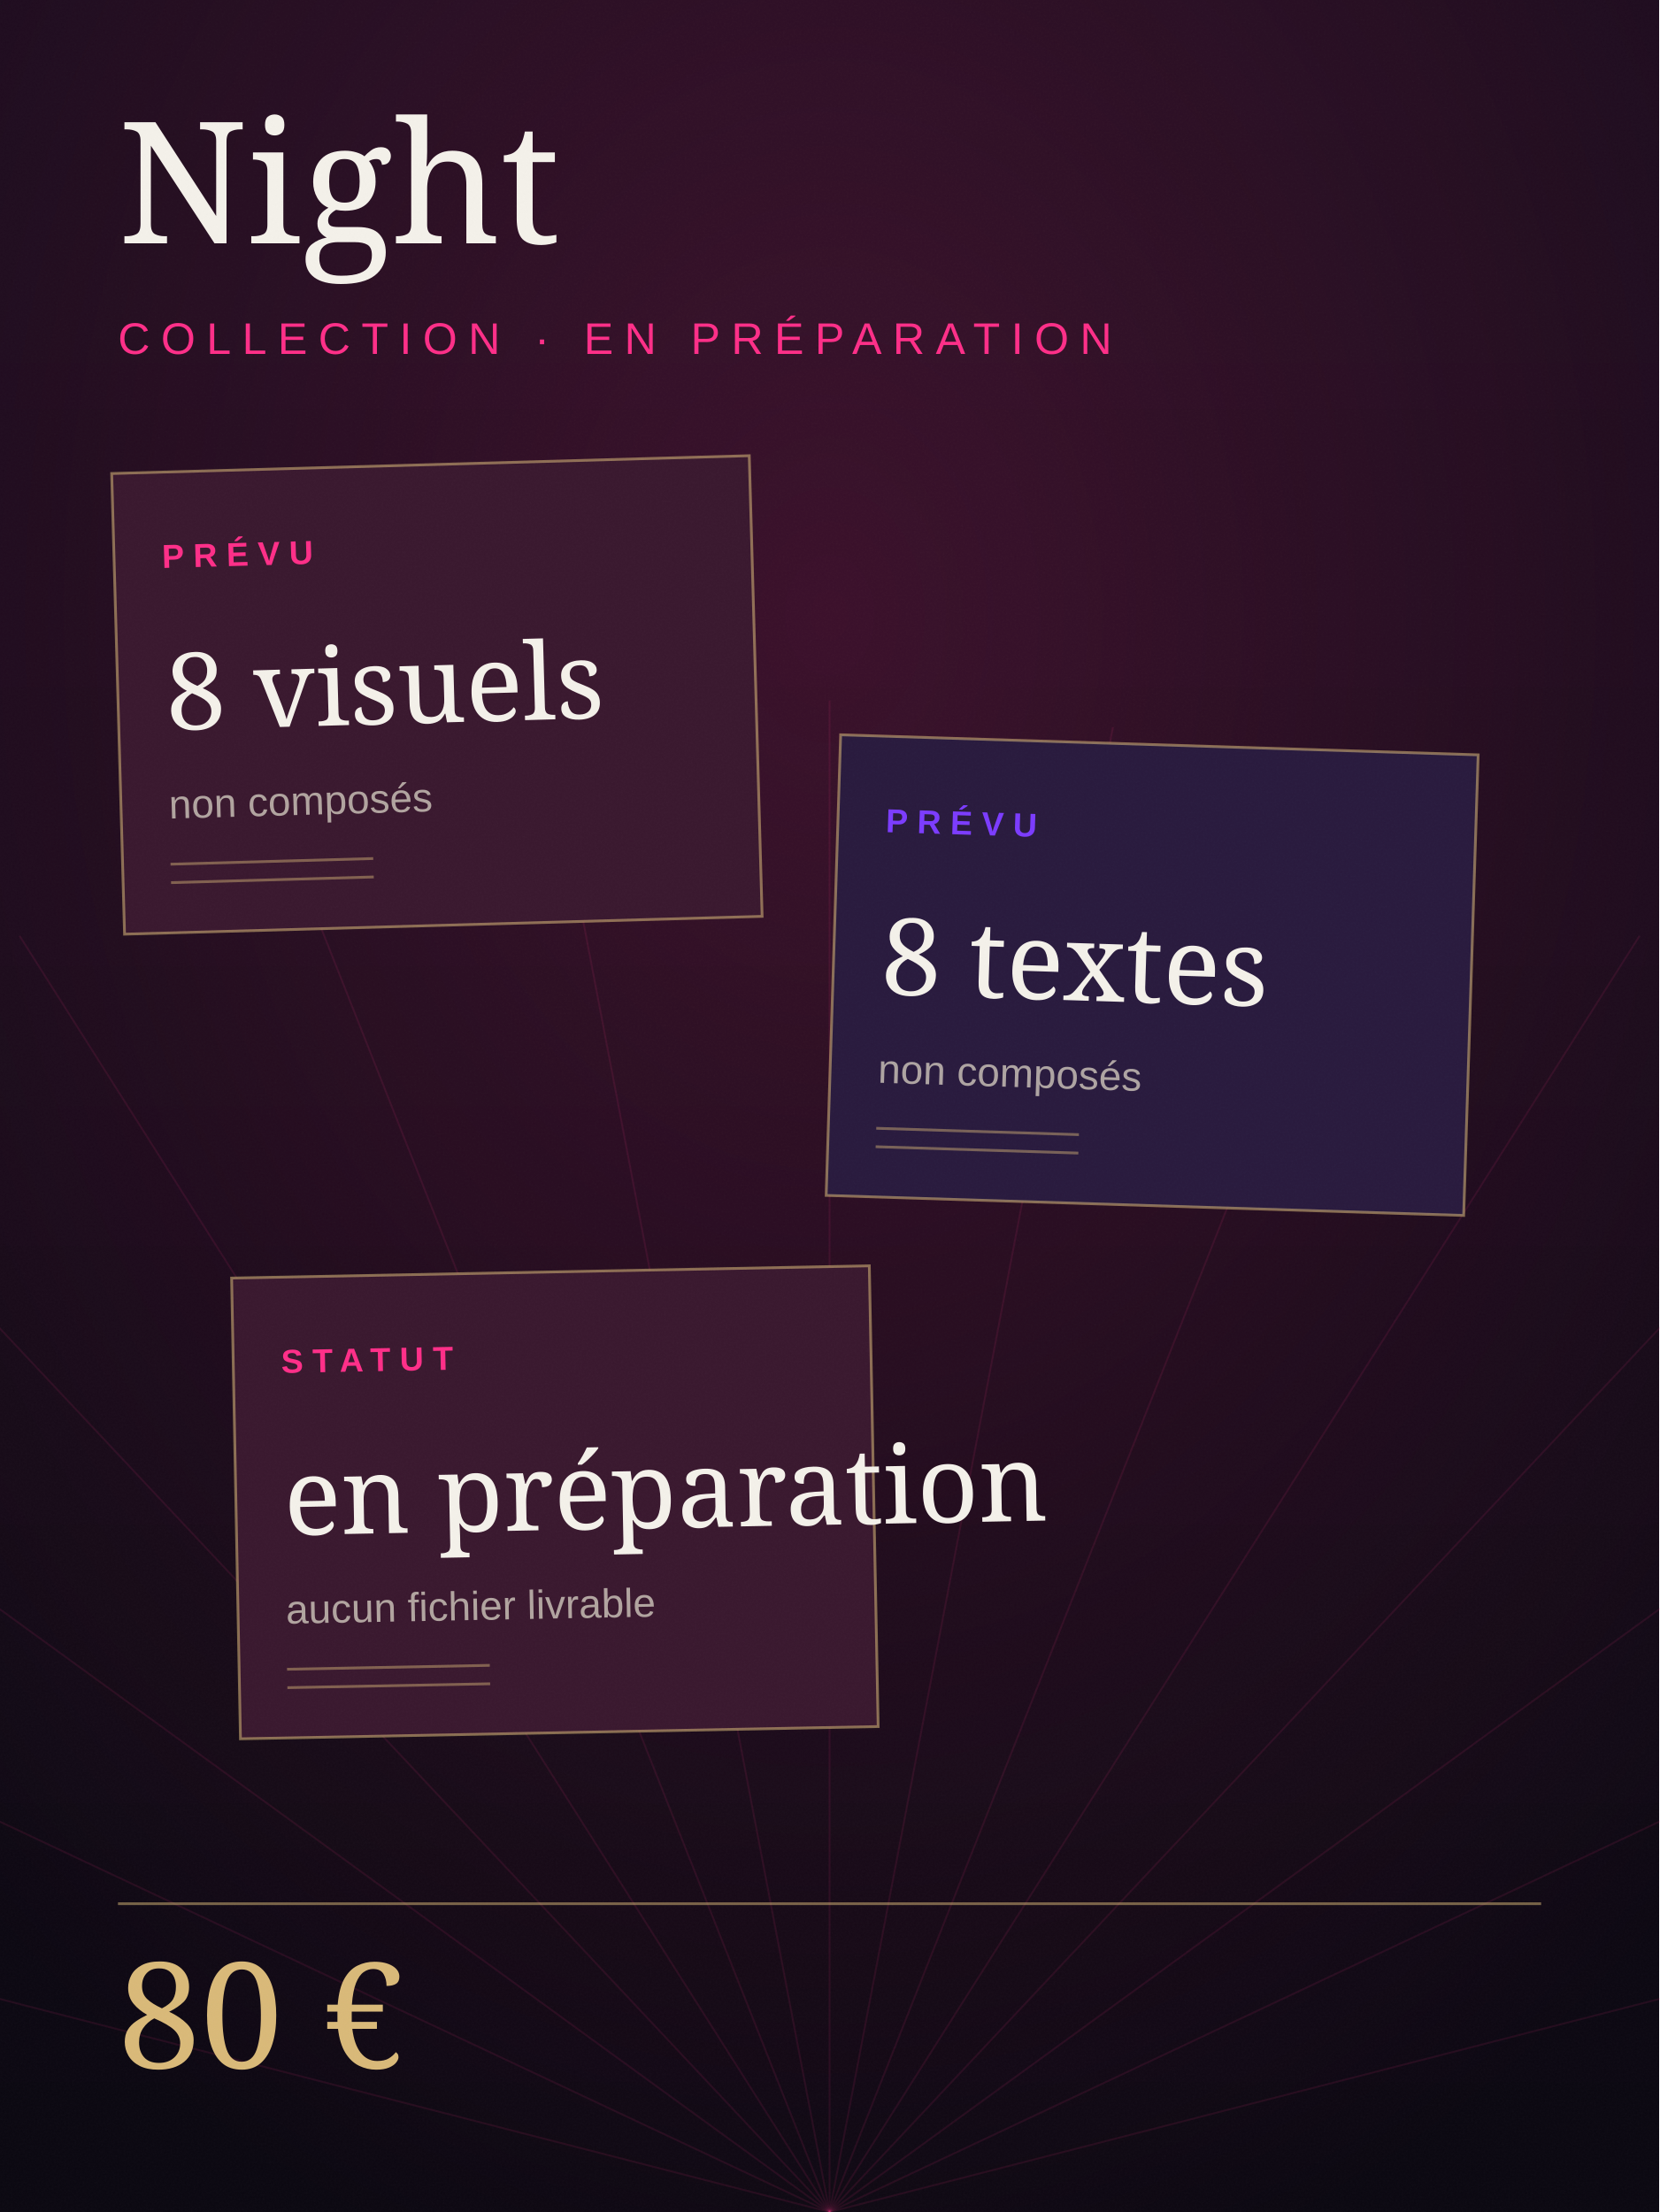
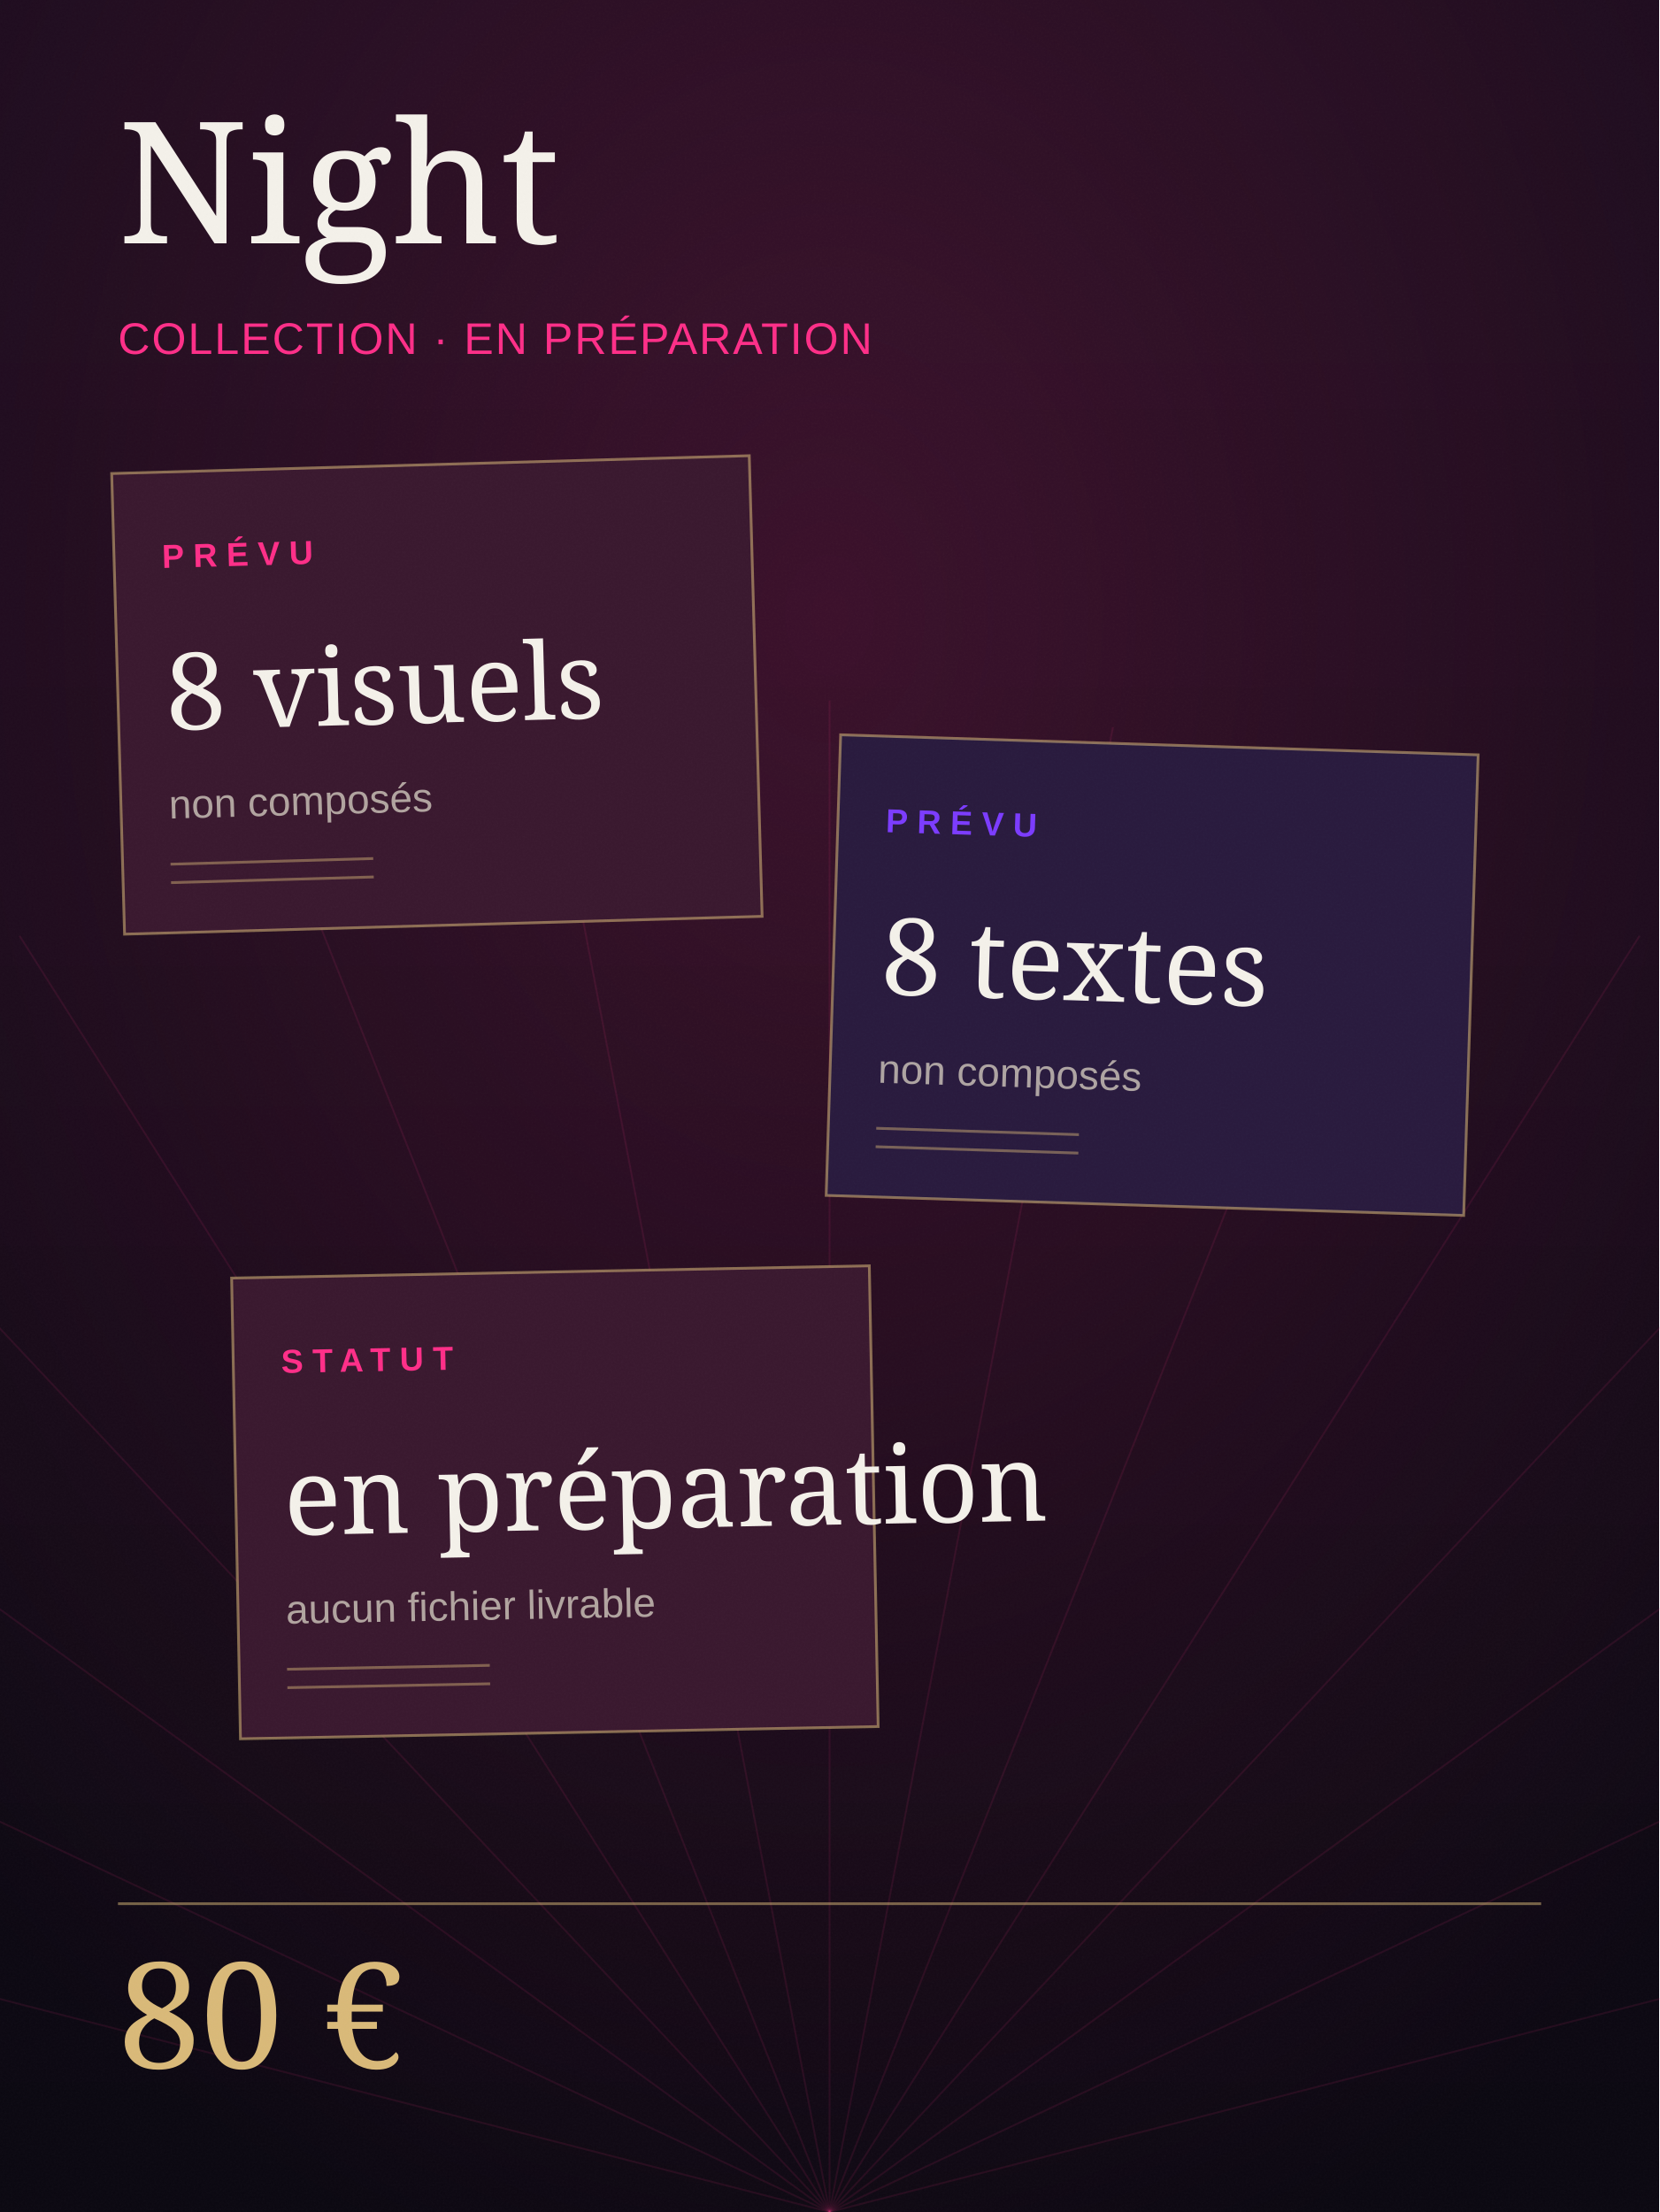
<svg xmlns="http://www.w3.org/2000/svg" viewBox="0 0 900 1200" width="900" height="1200" role="img" aria-label="Couverture Night — 80 €">
  <defs>
    <radialGradient id="halo-c-night" cx="50%" cy="28%" r="78%">
      <stop offset="0" stop-color="#FF2E88" stop-opacity=".40" />
      <stop offset="1" stop-color="#FF2E88" stop-opacity="0" />
    </radialGradient>
    <linearGradient id="fond-c-night" x1="0" y1="0" x2="0" y2="1">
      <stop offset="0" stop-color="#120A18" />
      <stop offset="1" stop-color="#0A0710" />
    </linearGradient>
    <filter id="grain-c-night">
      <feTurbulence type="fractalNoise" baseFrequency=".9" numOctaves="2" />
      <feColorMatrix type="saturate" values="0" />
      <feComponentTransfer>
        <feFuncA type="linear" slope=".055" />
      </feComponentTransfer>
    </filter>
  </defs>
  <rect width="900" height="1200" fill="url(#fond-c-night)" />
  <rect width="900" height="1200" fill="url(#halo-c-night)" opacity=".45" />
  <line x1="450" y1="1200" x2="-344.2" y2="996.1" stroke="#FF2E88" stroke-width="1" opacity="0.1" />
  <line x1="450" y1="1200" x2="-292.0" y2="850.9" stroke="#FF2E88" stroke-width="1" opacity="0.1" />
  <line x1="450" y1="1200" x2="-213.4" y2="718.0" stroke="#FF2E88" stroke-width="1" opacity="0.1" />
  <line x1="450" y1="1200" x2="-111.3" y2="602.2" stroke="#FF2E88" stroke-width="1" opacity="0.1" />
  <line x1="450" y1="1200" x2="10.6" y2="507.7" stroke="#FF2E88" stroke-width="1" opacity="0.1" />
  <line x1="450" y1="1200" x2="148.1" y2="437.6" stroke="#FF2E88" stroke-width="1" opacity="0.1" />
  <line x1="450" y1="1200" x2="296.3" y2="394.5" stroke="#FF2E88" stroke-width="1" opacity="0.1" />
  <line x1="450" y1="1200" x2="450.0" y2="380.0" stroke="#FF2E88" stroke-width="1" opacity="0.1" />
  <line x1="450" y1="1200" x2="603.7" y2="394.5" stroke="#FF2E88" stroke-width="1" opacity="0.1" />
  <line x1="450" y1="1200" x2="751.9" y2="437.6" stroke="#FF2E88" stroke-width="1" opacity="0.1" />
  <line x1="450" y1="1200" x2="889.4" y2="507.7" stroke="#FF2E88" stroke-width="1" opacity="0.1" />
  <line x1="450" y1="1200" x2="1011.3" y2="602.2" stroke="#FF2E88" stroke-width="1" opacity="0.1" />
  <line x1="450" y1="1200" x2="1113.4" y2="718.0" stroke="#FF2E88" stroke-width="1" opacity="0.1" />
  <line x1="450" y1="1200" x2="1192.0" y2="850.9" stroke="#FF2E88" stroke-width="1" opacity="0.1" />
  <line x1="450" y1="1200" x2="1244.2" y2="996.1" stroke="#FF2E88" stroke-width="1" opacity="0.1" />
  <text x="64" y="132" font-family="Bodoni Moda, Didot, Georgia, serif" font-size="92" fill="#F4F1EA">Night</text>
-   <text x="64" y="192" font-family="Archivo, Helvetica Neue, Arial, sans-serif" font-size="24" letter-spacing="6" fill="#FF2E88">COLLECTION · EN PRÉPARATION</text>
+   <text x="64" y="192" font-family="Archivo, Helvetica Neue, Arial, sans-serif" font-size="24" letter-spacing="1" fill="#FF2E88">COLLECTION · EN PRÉPARATION</text>
  <g transform="translate(64 252) rotate(-1.6 173 125)">
    <rect width="346" height="250" fill="#1B1320" />
    <rect width="346" height="250" fill="#FF2E88" opacity=".13" />
    <rect width="346" height="250" fill="none" stroke="#D9B978" stroke-width="1.5" opacity=".55" />
    <text x="26" y="52" font-family="Archivo, Helvetica Neue, Arial, sans-serif" font-size="18" font-weight="600" letter-spacing="5" fill="#FF2E88">PRÉVU</text>
    <text x="26" y="140" font-family="Bodoni Moda, Didot, Georgia, serif" font-size="58" fill="#F4F1EA">8 visuels</text>
    <text x="26" y="188" font-family="Archivo, Helvetica Neue, Arial, sans-serif" font-size="22" fill="#CFC7BC" opacity=".8">non composés</text>
    <rect x="26" y="212" width="110" height="1.5" fill="#D9B978" opacity="0.45" />
    <rect x="26" y="222" width="110" height="1.5" fill="#D9B978" opacity="0.45" />
  </g>
  <g transform="translate(452 404) rotate(1.8 173 125)">
    <rect width="346" height="250" fill="#1B1320" />
    <rect width="346" height="250" fill="#7B3BFF" opacity=".13" />
    <rect width="346" height="250" fill="none" stroke="#D9B978" stroke-width="1.5" opacity=".55" />
    <text x="26" y="52" font-family="Archivo, Helvetica Neue, Arial, sans-serif" font-size="18" font-weight="600" letter-spacing="5" fill="#7B3BFF">PRÉVU</text>
    <text x="26" y="140" font-family="Bodoni Moda, Didot, Georgia, serif" font-size="58" fill="#F4F1EA">8 textes</text>
    <text x="26" y="188" font-family="Archivo, Helvetica Neue, Arial, sans-serif" font-size="22" fill="#CFC7BC" opacity=".8">non composés</text>
    <rect x="26" y="212" width="110" height="1.5" fill="#D9B978" opacity="0.45" />
    <rect x="26" y="222" width="110" height="1.5" fill="#D9B978" opacity="0.45" />
  </g>
  <g transform="translate(128 690) rotate(-1.1 173 125)">
    <rect width="346" height="250" fill="#1B1320" />
    <rect width="346" height="250" fill="#FF2E88" opacity=".13" />
    <rect width="346" height="250" fill="none" stroke="#D9B978" stroke-width="1.5" opacity=".55" />
    <text x="26" y="52" font-family="Archivo, Helvetica Neue, Arial, sans-serif" font-size="18" font-weight="600" letter-spacing="5" fill="#FF2E88">STATUT</text>
    <text x="26" y="140" font-family="Bodoni Moda, Didot, Georgia, serif" font-size="58" fill="#F4F1EA">en préparation</text>
    <text x="26" y="188" font-family="Archivo, Helvetica Neue, Arial, sans-serif" font-size="22" fill="#CFC7BC" opacity=".8">aucun fichier livrable</text>
    <rect x="26" y="212" width="110" height="1.5" fill="#D9B978" opacity="0.45" />
    <rect x="26" y="222" width="110" height="1.5" fill="#D9B978" opacity="0.45" />
  </g>
  <rect x="64" y="1032" width="772" height="1.5" fill="#D9B978" opacity=".5" />
  <text x="64" y="1122" font-family="Bodoni Moda, Didot, Georgia, serif" font-size="80" fill="#D9B978">80 €</text>
  <rect width="900" height="1200" filter="url(#grain-c-night)" opacity=".55" />
</svg>
